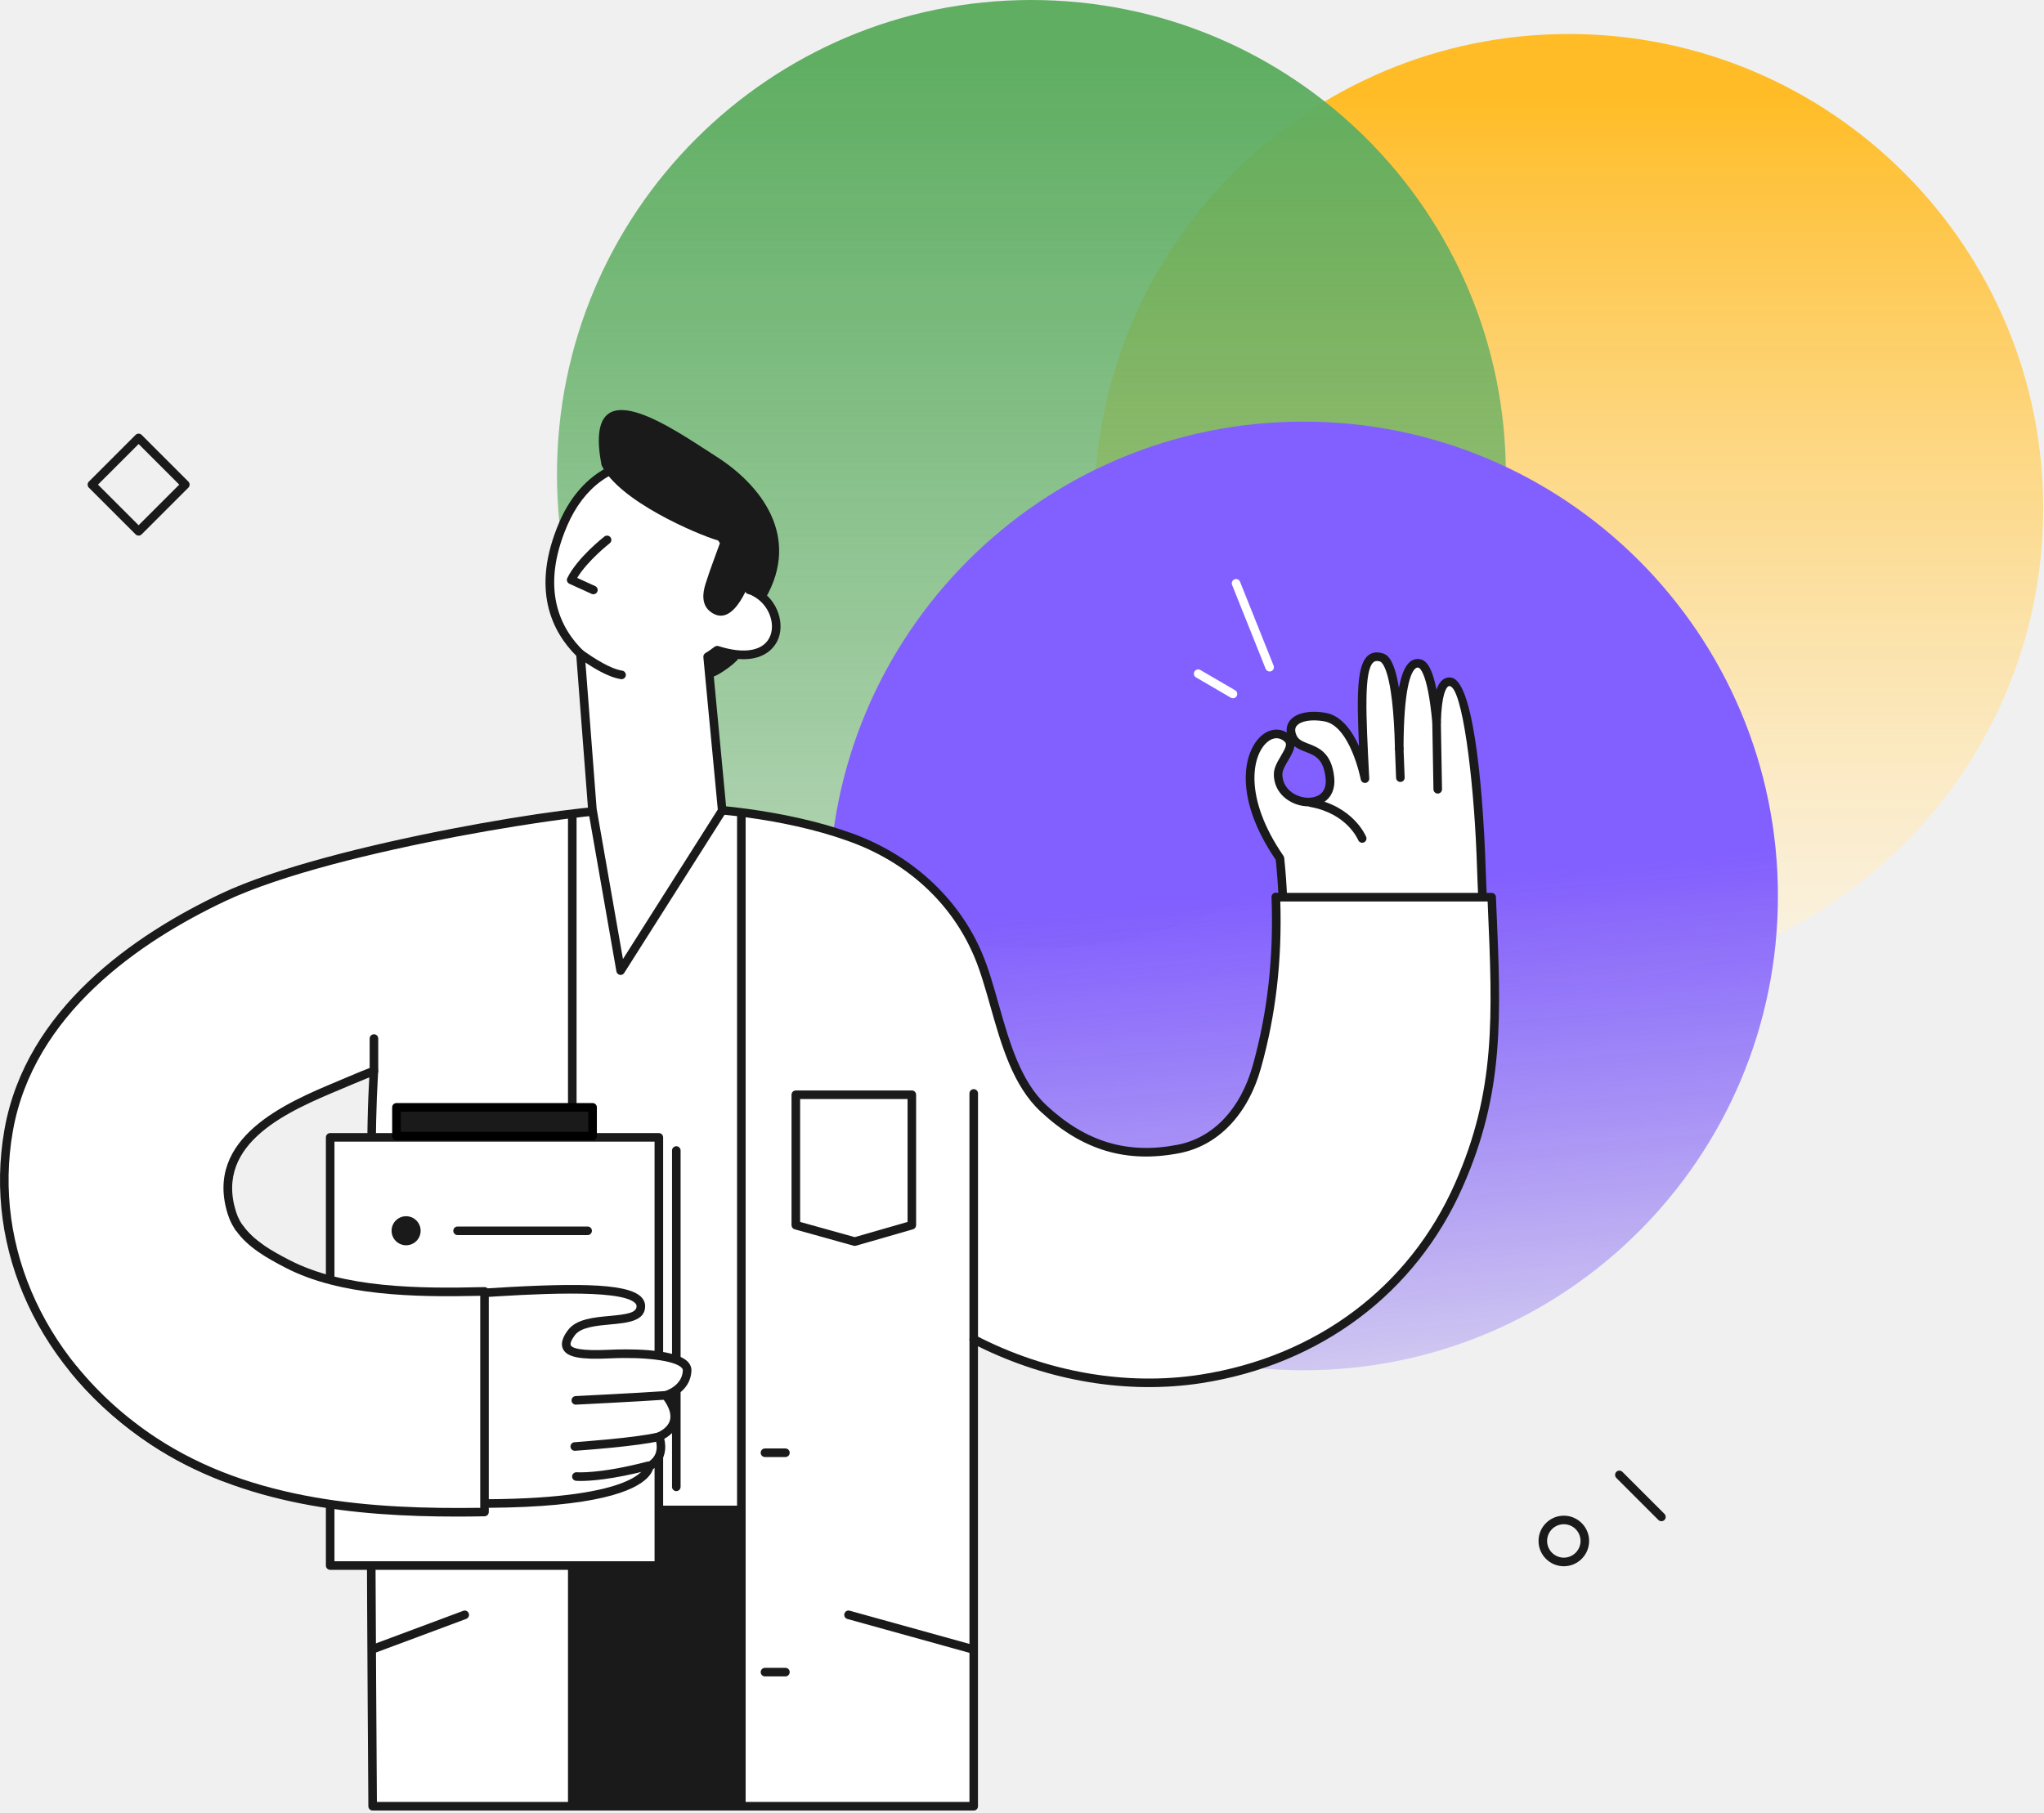
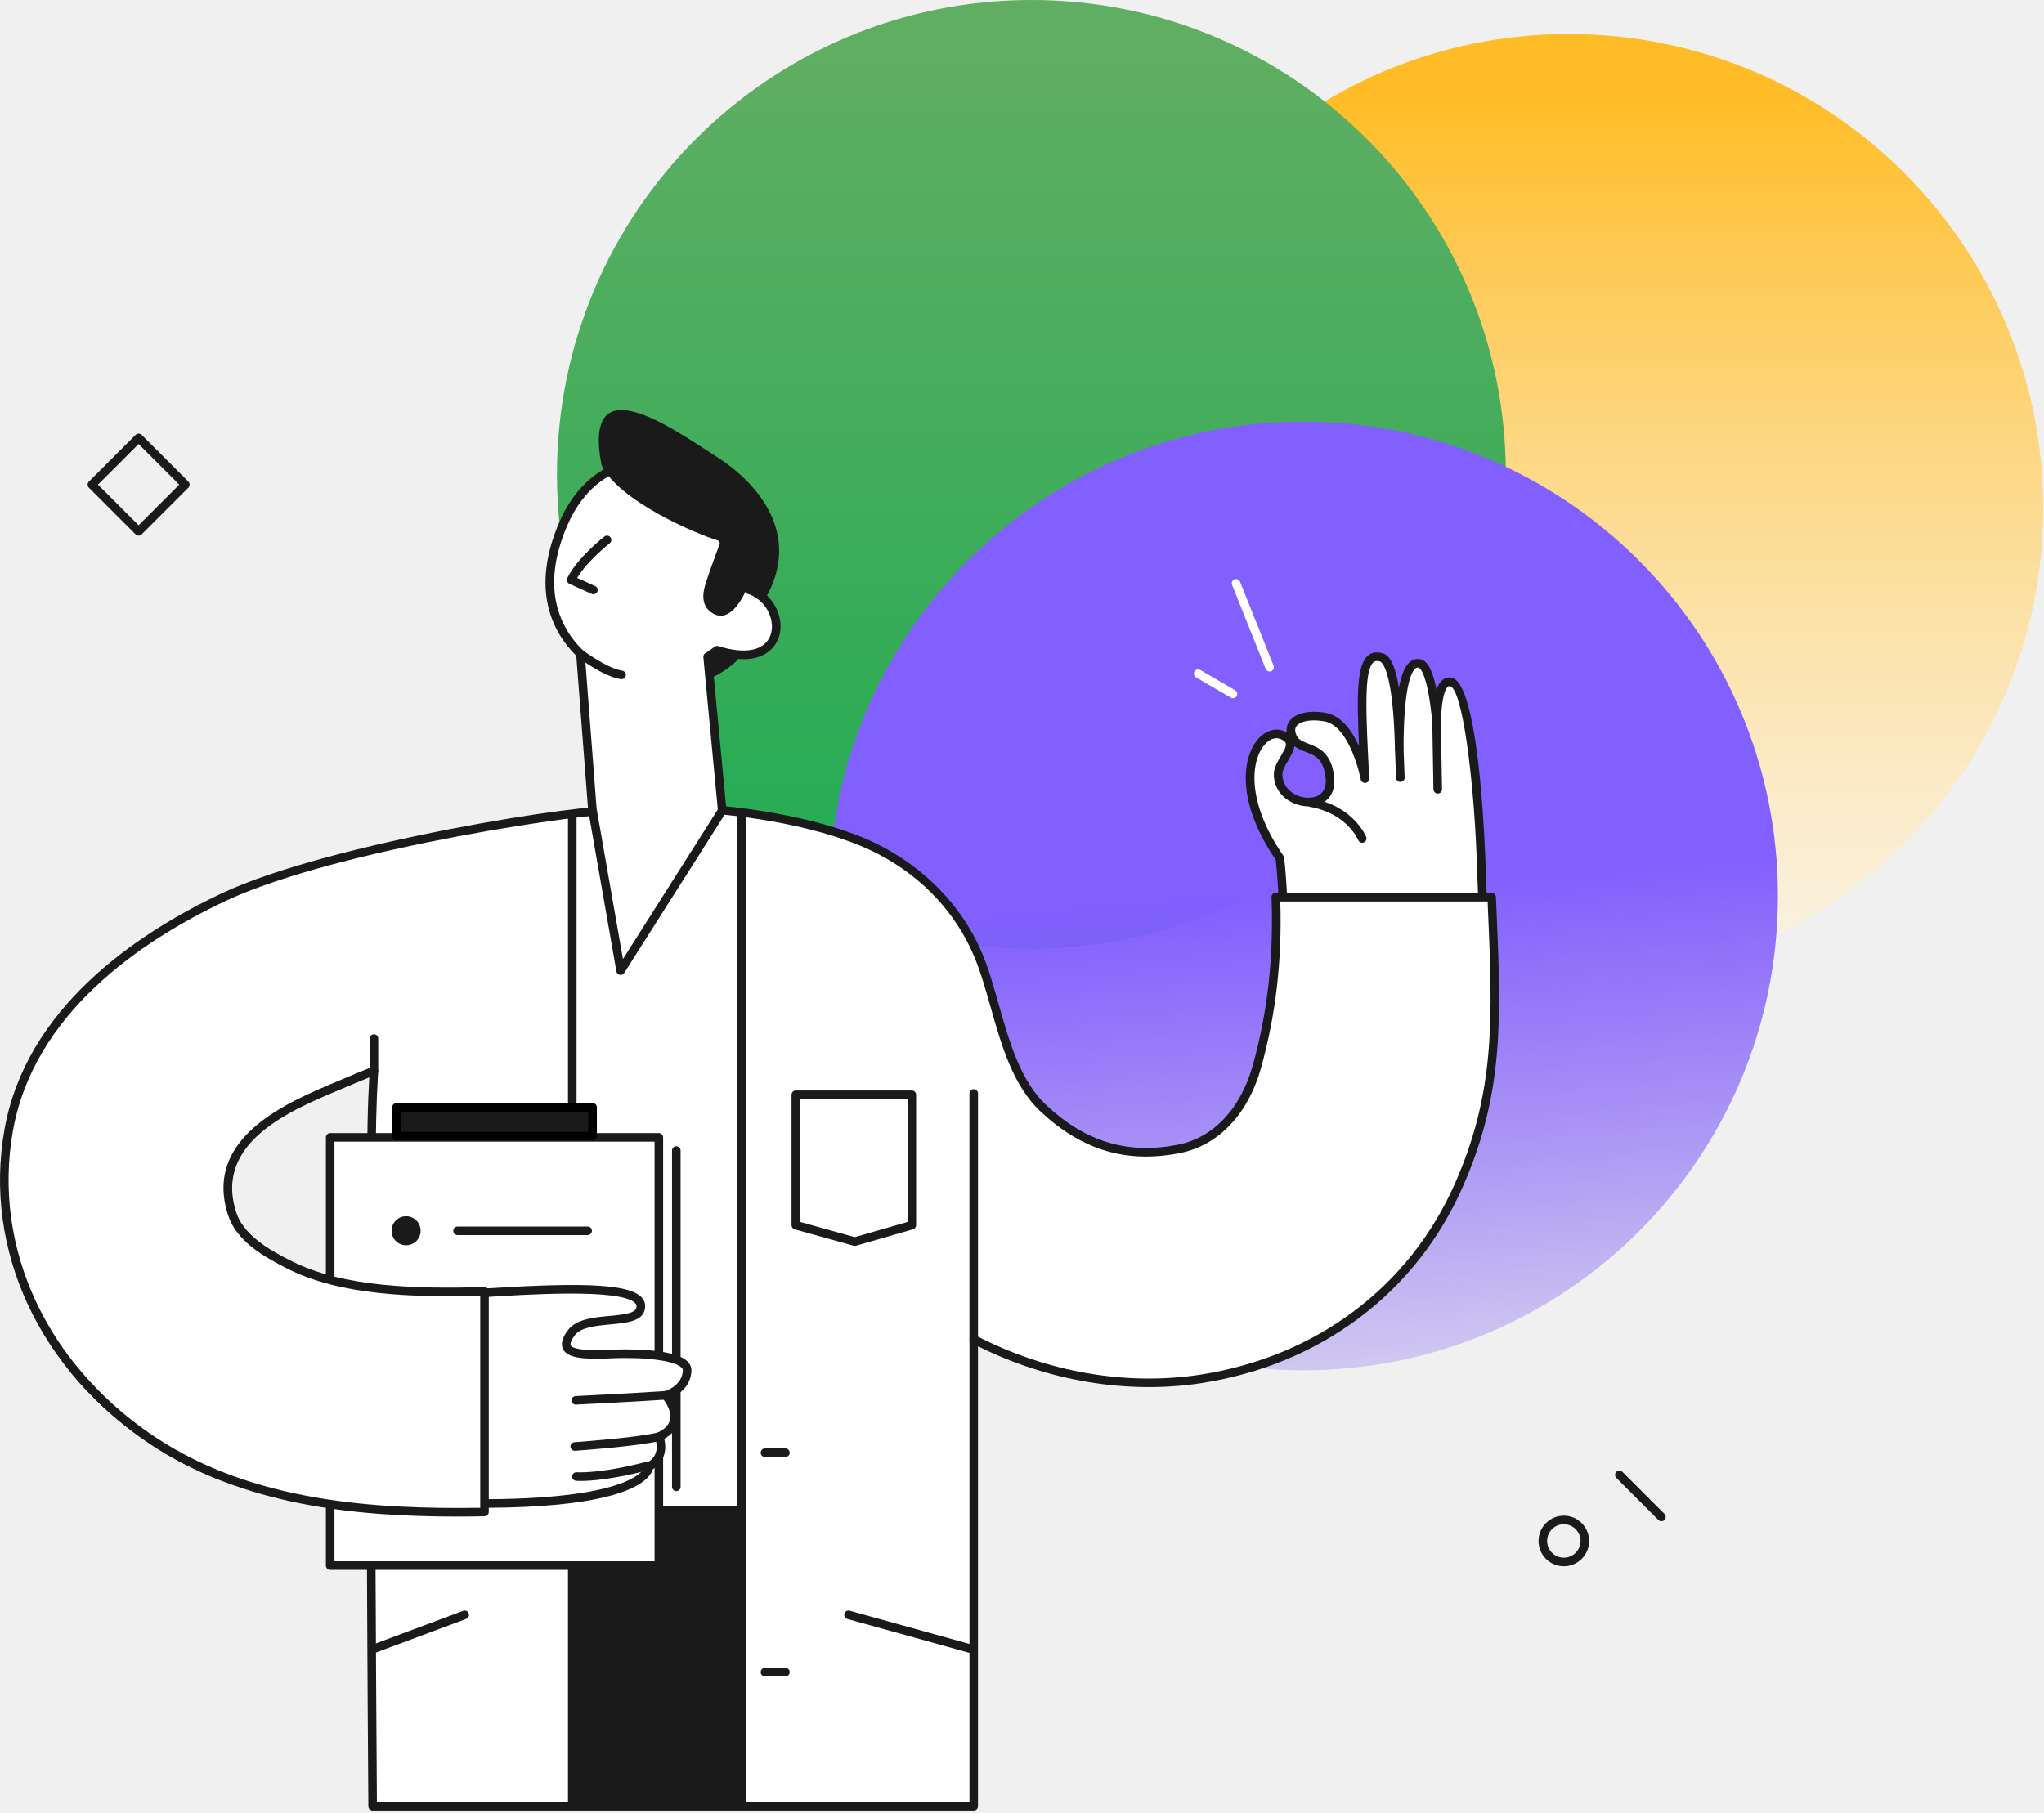
<svg xmlns="http://www.w3.org/2000/svg" width="601" height="533" viewBox="0 0 601 533" fill="none">
  <path d="M461.266 289c-77.044 0-139.5-62.456-139.5-139.5S384.222 10 461.266 10c77.043 0 139.5 62.456 139.5 139.5S538.309 289 461.266 289z" fill="url(#paint0_linear)" />
  <path d="M303.266 279c-77.044 0-139.5-62.456-139.5-139.5S226.222 0 303.266 0c77.043 0 139.5 62.456 139.5 139.5S380.309 279 303.266 279z" fill="url(#paint1_linear)" />
  <path d="M383.266 403c-77.044 0-139.5-62.456-139.5-139.5S306.222 124 383.266 124c77.043 0 139.5 62.456 139.5 139.5S460.309 403 383.266 403z" fill="url(#paint2_linear)" />
  <path d="M377.269 275.942h59.147c-.301-7.626-.708-15.841-1.016-25.008 0 0-2.016-48.866-8.788-50.372-3.054-.679-4.041 5.224-4.202 11.905-.77-8.459-2.262-16.912-5.154-17.374-5.119-.812-5.806 14.58-5.827 25.085-.231-10.316-1.26-25.638-5.294-26.843-6.779-2.024-6.064 10.946-4.79 35.659 0 0-3.151-16.548-11.709-18.095-6.477-1.17-11.709 1.064-9.58 5.854 2.129 4.79 9.93 1.387 10.995 12.031 1.064 10.645-15.316 8.509-15.239-1.134.028-3.642 5.54-7.886 2.816-10.442-6.779-6.358-19.742 9.874-2.297 35.204.833 7.857 1.162 15.701.938 23.53z" fill="#fff" />
  <path d="M436.417 277.203H377.27a1.274 1.274 0 01-1.261-1.303c.218-7.563-.091-15.308-.903-23.026-12.654-18.536-9.454-31.982-4.188-36.513 2.339-2.01 5.14-2.318 7.444-.917-.175-1.317.127-2.521.904-3.516 1.772-2.255 5.833-3.116 10.588-2.262 4.608.834 7.738 5.351 9.741 9.783-.707-15.371-.616-24.083 2.738-26.723 1.121-.882 2.522-1.078 4.153-.595 1.065.315 3.348.994 4.846 10.182.715-3.914 1.772-6.407 3.18-7.605.854-.728 1.876-1.022 2.934-.854 1.603.259 3.487 1.673 4.937 8.991.574-1.694 1.246-2.465 1.828-2.92.777-.609 1.694-.812 2.675-.595 7.164 1.59 9.293 39.861 9.776 51.549.196 5.784.427 11.19.651 16.302.133 2.991.259 5.89.364 8.705a1.269 1.269 0 01-1.26 1.317zm-57.858-2.528H435.1c-.098-2.395-.203-4.853-.315-7.381-.224-5.12-.455-10.533-.651-16.317-.946-23.026-4.202-48.384-7.801-49.182-.239-.056-.393-.021-.575.119-.56.441-1.898 2.353-2.094 10.589a1.27 1.27 0 01-1.218 1.232c-.791.014-1.24-.483-1.296-1.148-1.421-15.638-3.991-16.226-4.096-16.24-.344-.056-.61.035-.904.28-1.281 1.092-3.431 5.602-3.466 23.558 0 .693-.56 1.253-1.247 1.26h-.014a1.258 1.258 0 01-1.26-1.232c-.539-23.831-3.999-25.547-4.391-25.659-1.079-.322-1.59-.063-1.87.161-2.948 2.318-2.262 15.526-1.323 33.796l.021.427a1.26 1.26 0 01-1.107 1.317c-.602.105-1.26-.364-1.386-1.015-.028-.162-3.089-15.715-10.694-17.088-3.718-.679-6.996-.14-8.158 1.338-.203.259-.813 1.036-.049 2.766.574 1.296 1.722 1.786 3.557 2.486 2.871 1.1 6.807 2.598 7.542 9.93.315 3.152-.728 5.708-2.955 7.185-2.612 1.737-6.555 1.723-9.811-.042-3.2-1.729-5.014-4.706-4.986-8.158.014-1.849 1.057-3.614 2.059-5.308 1.365-2.311 1.926-3.474 1.155-4.195-1.54-1.436-3.431-1.394-5.196.133-4.426 3.81-7.031 16.247 4.804 33.432.119.175.189.371.217.581a178.163 178.163 0 01.967 22.375zm2.037-55.219c-.196 1.422-1.064 2.886-1.827 4.174-.834 1.415-1.702 2.878-1.709 4.048-.021 2.493 1.316 4.65 3.662 5.924 2.423 1.31 5.386 1.373 7.213.154 1.429-.945 2.059-2.619 1.842-4.832-.581-5.784-3.179-6.771-5.931-7.822-1.086-.42-2.262-.868-3.25-1.646z" fill="#1A1A1A" />
  <path d="M411.751 229.974a1.263 1.263 0 01-1.26-1.211l-.33-8.53a1.261 1.261 0 011.212-1.309h.049c.672 0 1.232.532 1.26 1.211l.33 8.53c.028.7-.519 1.281-1.212 1.309h-.049zm10.988 3.411a1.26 1.26 0 01-1.26-1.239l-.343-19.651a1.25 1.25 0 011.239-1.281c.582-.007 1.275.539 1.282 1.239l.343 19.651a1.25 1.25 0 01-1.24 1.281h-.021z" fill="#1A1A1A" />
  <path d="M428.959 348.583c-13.852 31.388-42.361 51.766-75.884 56.962-22.606 3.481-46.346-1.085-66.752-11.653v137.314H109.576s-1.338-178.057 0-208.638c.098-2.396.224-4.945.378-7.592-2.248.855-4.44 1.765-6.632 2.696-14.356 6.205-42.557 15.715-35.091 39.154 1.386 4.391 4.516 7.57 8.298 10.217-3.76 22.403-7.192 44.854-10.77 67.305-7.165-2.773-14.076-6.204-20.638-10.546-30.526-20.182-49.07-54.441-42.557-91.353 5.826-33.152 34.49-55.05 63.194-68.594 33.201-15.666 112.419-26.87 116.046-25.407 4.44-.476 9.16-.805 14.153-.931 10.245-.28 34.335 1.638 53.53 8.529 16.198 5.652 30.82 17.438 38.159 34.84 5.75 13.621 7.606 34.328 19.238 45.127 12.262 11.401 25 14.734 39.657 11.884 9.888-1.919 19.02-9.762 23.061-24.272 4.594-16.471 6.183-33.124 5.553-49.847.28.028.504.077.785.077h62.69c1.477 34.398 2.738 56.626-9.671 84.728z" fill="#fff" />
  <path d="M286.322 532.474H109.568c-.693 0-1.254-.56-1.261-1.254-.014-1.779-1.323-178.442 0-208.701.077-1.807.168-3.698.274-5.652a223.387 223.387 0 00-4.776 1.968c-1.135.49-2.367 1.009-3.663 1.548-14.832 6.212-37.242 15.588-30.722 36.065 1.135 3.586 3.614 6.625 7.822 9.566.4.28.603.763.519 1.24-2.591 15.455-5.078 31.205-7.472 46.436-1.093 6.954-2.192 13.908-3.299 20.862a1.283 1.283 0 01-.616.896 1.26 1.26 0 01-1.086.084c-7.703-2.983-14.53-6.471-20.875-10.665-32.837-21.709-49.357-57.2-43.11-92.621 6.24-35.477 38.194-57.389 63.894-69.518 31.668-14.945 108.777-26.955 116.655-25.54 4.587-.49 9.314-.798 14.055-.917 10.792-.301 34.987 1.778 53.993 8.599 17.808 6.219 31.989 19.167 38.894 35.54 1.863 4.419 3.298 9.468 4.811 14.811 3.172 11.198 6.457 22.774 14.111 29.882 11.576 10.756 23.831 14.44 38.558 11.569 10.469-2.031 18.516-10.547 22.087-23.369 4.37-15.673 6.17-31.849 5.505-49.469a1.257 1.257 0 01.392-.959c.266-.252.602-.357.98-.343l.329.035c.112.014.217.035.336.035h62.691c.672 0 1.232.532 1.26 1.204l.091 2.171c1.45 33.32 2.402 55.33-9.867 83.104-13.782 31.24-41.793 52.27-76.843 57.704-21.611 3.327-44.861-.525-65.681-10.847v135.261a1.226 1.226 0 01-1.232 1.275zm-175.501-2.521h174.233v-136.06a1.265 1.265 0 011.842-1.121c20.82 10.785 44.252 14.874 65.982 11.527 34.181-5.294 61.493-25.792 74.924-56.227 12.031-27.234 11.079-49.013 9.65-81.976l-.042-.966h-60.96c.532 17.346-1.317 33.341-5.645 48.852-3.83 13.782-12.591 22.956-24.034 25.169-15.595 3.018-28.551-.841-40.757-12.199-8.172-7.592-11.555-19.511-14.825-31.044-1.499-5.267-2.906-10.239-4.713-14.524-6.723-15.946-20.007-28.068-37.417-34.147-18.691-6.709-42.458-8.725-53.082-8.452-4.741.119-9.468.434-14.055.924a1.4 1.4 0 01-.609-.084c-4.629-1.197-81.976 9.776-115.037 25.372-25.169 11.877-56.437 33.257-62.494 67.676-6.065 34.412 10.028 68.93 42.01 90.079 5.792 3.83 11.996 7.059 18.943 9.846 1.023-6.436 2.038-12.871 3.053-19.307 2.36-14.979 4.797-30.463 7.347-45.687-4.293-3.138-6.884-6.457-8.13-10.407-7.22-22.675 17.422-32.99 32.15-39.153 1.281-.539 2.507-1.051 3.641-1.541 2.22-.938 4.426-1.855 6.681-2.717a1.268 1.268 0 011.716 1.247c-.154 2.64-.281 5.182-.379 7.577-1.246 28.873-.105 191.362.007 207.343z" fill="#1A1A1A" />
  <path d="M168.267 531.234c-.7 0-1.26-.567-1.26-1.261V239.681a1.26 1.26 0 112.521 0v290.292a1.26 1.26 0 01-1.261 1.261z" fill="#1A1A1A" />
  <path d="M218.883 442.815h-50.246v87.649h50.246v-87.649z" fill="#1A1A1A" />
  <path d="M217.98 531.234a1.26 1.26 0 01-1.261-1.26V240.291a1.26 1.26 0 112.521 0v289.683c0 .693-.56 1.26-1.26 1.26zm-19.125-92.691c-.7 0-1.26-.567-1.26-1.26v-98.917c0-.7.567-1.26 1.26-1.26.694 0 1.261.567 1.261 1.26v98.917c0 .693-.567 1.26-1.261 1.26zm16.316-247.161c-1.421-.231-2.85-.455-4.271-.686-1.541-.245-3.117.399-3.565 2.024-.119.434-.077.917.028 1.386-.707.701-1.092 1.66-.798 2.739.385 1.4 2.094 2.577 3.564 2.023 1.681-.63 7.241-4.454 7.241-5.812 0-1.177-.959-1.471-2.199-1.674zm-8.97-26.632c-7.375-2.451-35.617-12.017-38.93-14.657 7.164-14.784 22.669-17.298 36.31-11.625 14.616 6.078 21.92 21.583 16.212 36.254-4.3-1.793-8.578-5.021-13.592-9.972z" fill="#1A1A1A" />
  <path d="M203.589 138.468c13.838 5.756 20.869 20.966 16.723 35.021.238.077.462.112.7.21 11.142 4.629 10.666 24.195-10.14 17.522-.91.679-1.821 1.365-2.801 1.932l4.286 45.239-29.861 47.088-8.319-47.508-3.495-45.638c-8.326-8.06-12.619-20.589-5.077-38.18 7.626-17.822 23.159-21.849 37.984-15.686z" fill="#fff" />
  <path d="M182.484 286.734a.975.975 0 01-.245-.028 1.252 1.252 0 01-.995-1.023l-8.319-47.515-3.474-45.288c-7.066-7.031-13.494-19.475-5.021-39.251 7.255-16.926 22.809-23.334 39.637-16.345 13.957 5.805 21.436 20.862 17.766 35.386 6.485 2.906 8.908 10.042 7.08 15.014-.805 2.199-4.454 8.964-17.815 4.916-.561.413-1.121.827-1.709 1.198l4.209 44.454a1.25 1.25 0 01-.189.792l-29.861 47.088a1.235 1.235 0 01-1.064.602zm8.326-149.737c-10.42 0-19.132 6.169-24.055 17.647-8.046 18.768-1.835 30.358 4.797 36.78.224.217.357.504.385.812l3.495 45.638 7.738 44.182 27.886-43.972-4.244-44.811c-.049-.491.196-.96.623-1.212.904-.525 1.751-1.155 2.64-1.821.322-.245.792-.343 1.177-.224 7.913 2.542 13.627 1.345 15.294-3.186 1.429-3.88-.7-9.748-6.029-11.968-.358-.098-.491-.133-.617-.175a1.258 1.258 0 01-.805-1.555c4.02-13.635-2.857-28.04-15.995-33.502-4.257-1.772-8.396-2.633-12.29-2.633z" fill="#1A1A1A" />
  <path d="M211.151 158.972c-6.303-1.863-29.272-11.667-34.286-22.192-5.743-30.057 21.128-10.533 33.607-2.612 13.361 8.48 24.972 23.564 14.678 41.674-3.936-2.493-9.902-11.135-13.999-16.87zm-28.397 40.778c-.063 0-.133-.007-.203-.014-4.019-.644-8.627-3.585-12.598-6.38a1.26 1.26 0 01-.308-1.757 1.26 1.26 0 011.758-.308c3.522 2.472 8.018 5.385 11.554 5.952a1.272 1.272 0 011.051 1.45 1.28 1.28 0 01-1.254 1.057z" fill="#1A1A1A" />
  <path d="M193.723 334.5h-96.64v125.934h96.64V334.5z" fill="#fff" />
  <path d="M193.723 461.695h-96.64a1.26 1.26 0 01-1.261-1.26V334.501c0-.7.567-1.261 1.26-1.261h96.641c.7 0 1.26.568 1.26 1.261v125.927c.007.7-.56 1.267-1.26 1.267zm-95.38-2.528h94.119V335.761h-94.12v123.406z" fill="#1A1A1A" />
  <path d="M140.765 380.314c24.531-1.576 47.669-2.493 47.669 3.823 0 6.317-16.037 1.947-20.407 7.774-4.377 5.833.973 6.799 11.177 6.316 10.203-.483 23.032.462 22.836 4.86-.245 5.617-6.316 7.29-6.316 7.29s7.122 7.893-1.947 12.15c0 0 2.43 5.834-2.913 8.747 0 0 .175 10.637-47.536 10.911-47.711.273-12.234-59.988-12.234-59.988l9.671-1.883z" fill="#fff" />
  <path d="M143.013 443.446c-11.366 0-19.104-3.425-22.991-10.19-9.993-17.367 9.167-50.309 9.987-51.702.182-.308.49-.533.847-.596l9.671-1.876.161-.021c26.863-1.723 43.278-1.905 47.718 2.255.84.791 1.289 1.771 1.289 2.829 0 4.426-5.204 4.909-10.232 5.371-4.061.378-8.662.798-10.427 3.158-1.023 1.366-1.478 2.486-1.205 2.991.435.826 2.76 1.715 11.31 1.309 4.384-.217 18.985-.574 23.026 3.453.784.784 1.176 1.722 1.134 2.724-.196 4.503-3.501 6.8-5.581 7.801 1.029 1.562 2.353 4.23 1.793 7.01-.428 2.122-1.842 3.873-4.202 5.203.644 2.528.504 6.513-3.319 8.922-.183.609-.61 1.498-1.59 2.5-3.859 3.95-15.161 8.683-47.067 8.866-.112-.007-.217-.007-.322-.007zm-11.114-60.121c-2.339 4.153-18.333 33.656-9.692 48.678 3.411 5.917 10.407 8.922 20.806 8.922h.308c44.784-.253 46.276-9.601 46.283-9.7-.007-.469.245-.833.658-1.057 4.188-2.283 2.556-6.667 2.353-7.157a1.258 1.258 0 01.63-1.618c2.199-1.029 3.474-2.36 3.796-3.935.595-2.97-2.22-6.198-2.255-6.226a1.263 1.263 0 01-.273-1.197c.119-.421.448-.75.868-.862.21-.056 5.196-1.519 5.399-6.127.007-.196-.028-.463-.392-.827-2.101-2.094-10.777-3.207-21.128-2.717-8.599.406-12.437-.329-13.663-2.64-1.183-2.227.778-4.832 1.415-5.686 2.444-3.257 7.633-3.733 12.22-4.153 4.937-.455 7.942-.875 7.942-2.864 0-.245-.057-.581-.491-.988-4.503-4.222-31.296-2.514-45.75-1.582l-9.034 1.736zm42.58-208.554c-.175 0-.35-.035-.525-.112l-6.534-2.969a1.269 1.269 0 01-.665-.722 1.254 1.254 0 01.056-.98c2.941-5.952 10.588-11.947 10.911-12.199a1.266 1.266 0 011.771.217 1.268 1.268 0 01-.217 1.772c-.07.056-6.513 5.112-9.573 10.182l5.294 2.409a1.26 1.26 0 01.624 1.674 1.252 1.252 0 01-1.142.728zm45.952-11.218c-.315-1.429-1.716-2.437-3.103-2.374.224-.624.449-1.254.666-1.877 1.253-3.523-4.342-5.035-5.589-1.541-1.652 4.643-3.487 9.265-4.965 13.971-.917 2.92-1.19 6.317 1.639 8.327 6.842 4.853 11.555-8.971 12.948-13.222.54-1.632-.364-2.801-1.596-3.284z" fill="#1A1A1A" />
  <path d="M21.79 402.841c6.541 7.998 14.42 15.092 23.328 20.974 28.6 18.894 63.943 21.443 97.347 20.876v-64.882c-19.755.476-41.653.308-57.85-8.047-5.484-2.829-10.974-5.931-14.23-10.616" fill="#fff" />
  <path d="M134.413 446.028c-29.875 0-62.873-3.242-89.988-21.156-9.013-5.952-16.954-13.102-23.607-21.233a1.256 1.256 0 01.175-1.771 1.256 1.256 0 011.772.175c6.491 7.934 14.244 14.909 23.046 20.721 28.628 18.915 64.182 21.128 95.394 20.687v-62.347c-19.37.434-41.114.063-57.165-8.221-5.539-2.858-11.24-6.065-14.685-11.023a1.267 1.267 0 01.315-1.758 1.273 1.273 0 011.758.315c3.11 4.482 8.509 7.507 13.768 10.218 15.883 8.193 37.858 8.375 57.235 7.906.308-.035.665.119.91.357.238.238.378.56.378.903v64.883c0 .686-.553 1.246-1.239 1.26-2.654.056-5.35.084-8.067.084zm34.897-32.913a1.267 1.267 0 01-1.261-1.197 1.257 1.257 0 011.198-1.324c.189-.007 18.992-.952 26.38-1.478.637-.049 1.303.477 1.345 1.17a1.261 1.261 0 01-1.17 1.344c-7.409.526-26.24 1.471-26.429 1.478-.021.007-.042.007-.063.007zm-.314 13.565a1.256 1.256 0 01-1.254-1.177 1.26 1.26 0 011.17-1.344c.182-.014 18.256-1.275 24.559-2.857a1.264 1.264 0 01.616 2.451c-6.527 1.638-24.251 2.871-25 2.927h-.091zm1.768 8.872c-.875 0-1.337-.042-1.407-.049a1.258 1.258 0 01-1.135-1.372c.063-.693.701-1.191 1.373-1.142.063.007 6.653.547 20.694-3.116a1.252 1.252 0 011.54.903 1.261 1.261 0 01-.903 1.541c-10.967 2.857-17.493 3.235-20.162 3.235zm3.478-109.883h-57.669v8.46h57.669v-8.46z" fill="#1A1A1A" />
  <path d="M174.24 335.389h-57.669a1.26 1.26 0 01-1.261-1.26v-8.46c0-.7.567-1.26 1.261-1.26h57.669c.7 0 1.26.567 1.26 1.26v8.46c0 .7-.56 1.26-1.26 1.26zm-56.409-2.521h55.148v-5.931h-55.148v5.931z" fill="#000" />
  <path d="M286 486.318c-.112 0-.224-.014-.336-.049l-36.506-10.126a1.257 1.257 0 01-.876-1.555 1.248 1.248 0 011.555-.875l36.506 10.126c.672.182 1.065.882.875 1.554a1.262 1.262 0 01-1.218.925zm-176.508 0c-.511 0-.994-.315-1.183-.82a1.265 1.265 0 01.742-1.624l27.157-10.126a1.259 1.259 0 011.625.742 1.266 1.266 0 01-.742 1.625l-27.158 10.126a1.221 1.221 0 01-.441.077zm176.815-91.158c-.7 0-1.26-.568-1.26-1.261V321.58a1.26 1.26 0 112.521 0v72.319c0 .7-.56 1.261-1.261 1.261zm-176.354-78.916c-.7 0-1.26-.567-1.26-1.26v-9.545a1.26 1.26 0 112.521 0v9.545c0 .7-.568 1.26-1.261 1.26zM40.756 157.526a1.26 1.26 0 01-.89-.371l-13.732-13.733a1.267 1.267 0 010-1.785l13.732-13.733c.49-.49 1.289-.49 1.786 0l13.733 13.733c.49.49.49 1.288 0 1.785l-13.733 13.733a1.245 1.245 0 01-.896.371zm-11.947-14.993l11.947 11.947 11.947-11.947-11.947-11.947-11.947 11.947zm459.694 304.861c-.322 0-.644-.126-.889-.371l-12.36-12.36a1.269 1.269 0 010-1.786c.49-.49 1.288-.49 1.786 0l12.36 12.36c.49.49.49 1.289 0 1.786a1.256 1.256 0 01-.897.371zm-28.69 13.244c-4.103 0-7.437-3.34-7.437-7.437s3.341-7.437 7.437-7.437c4.097 0 7.438 3.34 7.438 7.437s-3.334 7.437-7.438 7.437zm0-12.36a4.922 4.922 0 00-4.916 4.916 4.922 4.922 0 004.916 4.916 4.922 4.922 0 004.916-4.916 4.922 4.922 0 00-4.916-4.916zm-340.406-82.04a4.27 4.27 0 100-8.543 4.271 4.271 0 100 8.543zm53.377-2.997h-38.243a1.26 1.26 0 110-2.521h38.243a1.26 1.26 0 110 2.521zm78.55 3.179c-.112 0-.224-.014-.336-.049l-17.339-4.832a1.258 1.258 0 01-.925-1.211v-38.362a1.26 1.26 0 011.261-1.261h34.111c.7 0 1.261.567 1.261 1.261v38.362a1.26 1.26 0 01-.911 1.211l-16.772 4.832a1.456 1.456 0 01-.35.049zm-16.072-7.052l16.072 4.475 15.519-4.468v-36.149h-31.591v36.142zm32.851.96h.028-.028z" fill="#1A1A1A" />
  <path d="M362.533 205.359a1.25 1.25 0 01-.637-.175l-10.231-5.966a1.258 1.258 0 01-.455-1.723 1.258 1.258 0 011.722-.455l10.232 5.966a1.26 1.26 0 01.455 1.723c-.224.406-.652.63-1.086.63zm10.779-7.863c-.497 0-.973-.302-1.169-.792l-9.875-24.685a1.262 1.262 0 01.701-1.639 1.255 1.255 0 011.638.701l9.875 24.685a1.263 1.263 0 01-1.17 1.73z" fill="#fff" />
  <path d="M230.936 428.516h-6.009c-.7 0-1.26-.567-1.26-1.26 0-.694.567-1.261 1.26-1.261h6.009c.693 0 1.26.567 1.26 1.261 0 .693-.567 1.26-1.26 1.26zm0 64.518h-6.009c-.7 0-1.26-.567-1.26-1.26 0-.694.567-1.261 1.26-1.261h6.009c.693 0 1.26.567 1.26 1.261 0 .693-.567 1.26-1.26 1.26zM400.519 247.86a1.26 1.26 0 01-1.163-.777c-.133-.316-3.368-7.816-14.083-9.756a1.263 1.263 0 01-1.015-1.47 1.273 1.273 0 011.471-1.016c12.129 2.206 15.812 10.911 15.966 11.282a1.25 1.25 0 01-.686 1.639c-.168.07-.329.098-.49.098z" fill="#1A1A1A" />
  <defs>
    <linearGradient id="paint0_linear" x1="461.266" y1="335.818" x2="461.266" y2="28.053" gradientUnits="userSpaceOnUse">
      <stop stop-color="#fff" stop-opacity=".56" />
      <stop offset="1" stop-color="#FFBC26" />
    </linearGradient>
    <linearGradient id="paint1_linear" x1="303.266" y1="325.818" x2="303.266" y2="18.053" gradientUnits="userSpaceOnUse">
-       <stop stop-color="#5FAE62" stop-opacity=".28" />
+       <stop stop-color="#13AB50" />
      <stop offset="1" stop-color="#5FAE62" />
    </linearGradient>
    <linearGradient id="paint2_linear" x1="383.266" y1="449.818" x2="367.266" y2="263" gradientUnits="userSpaceOnUse">
      <stop stop-color="#6A46F0" stop-opacity="0" />
      <stop offset="1" stop-color="#825FFF" />
    </linearGradient>
  </defs>
</svg>
